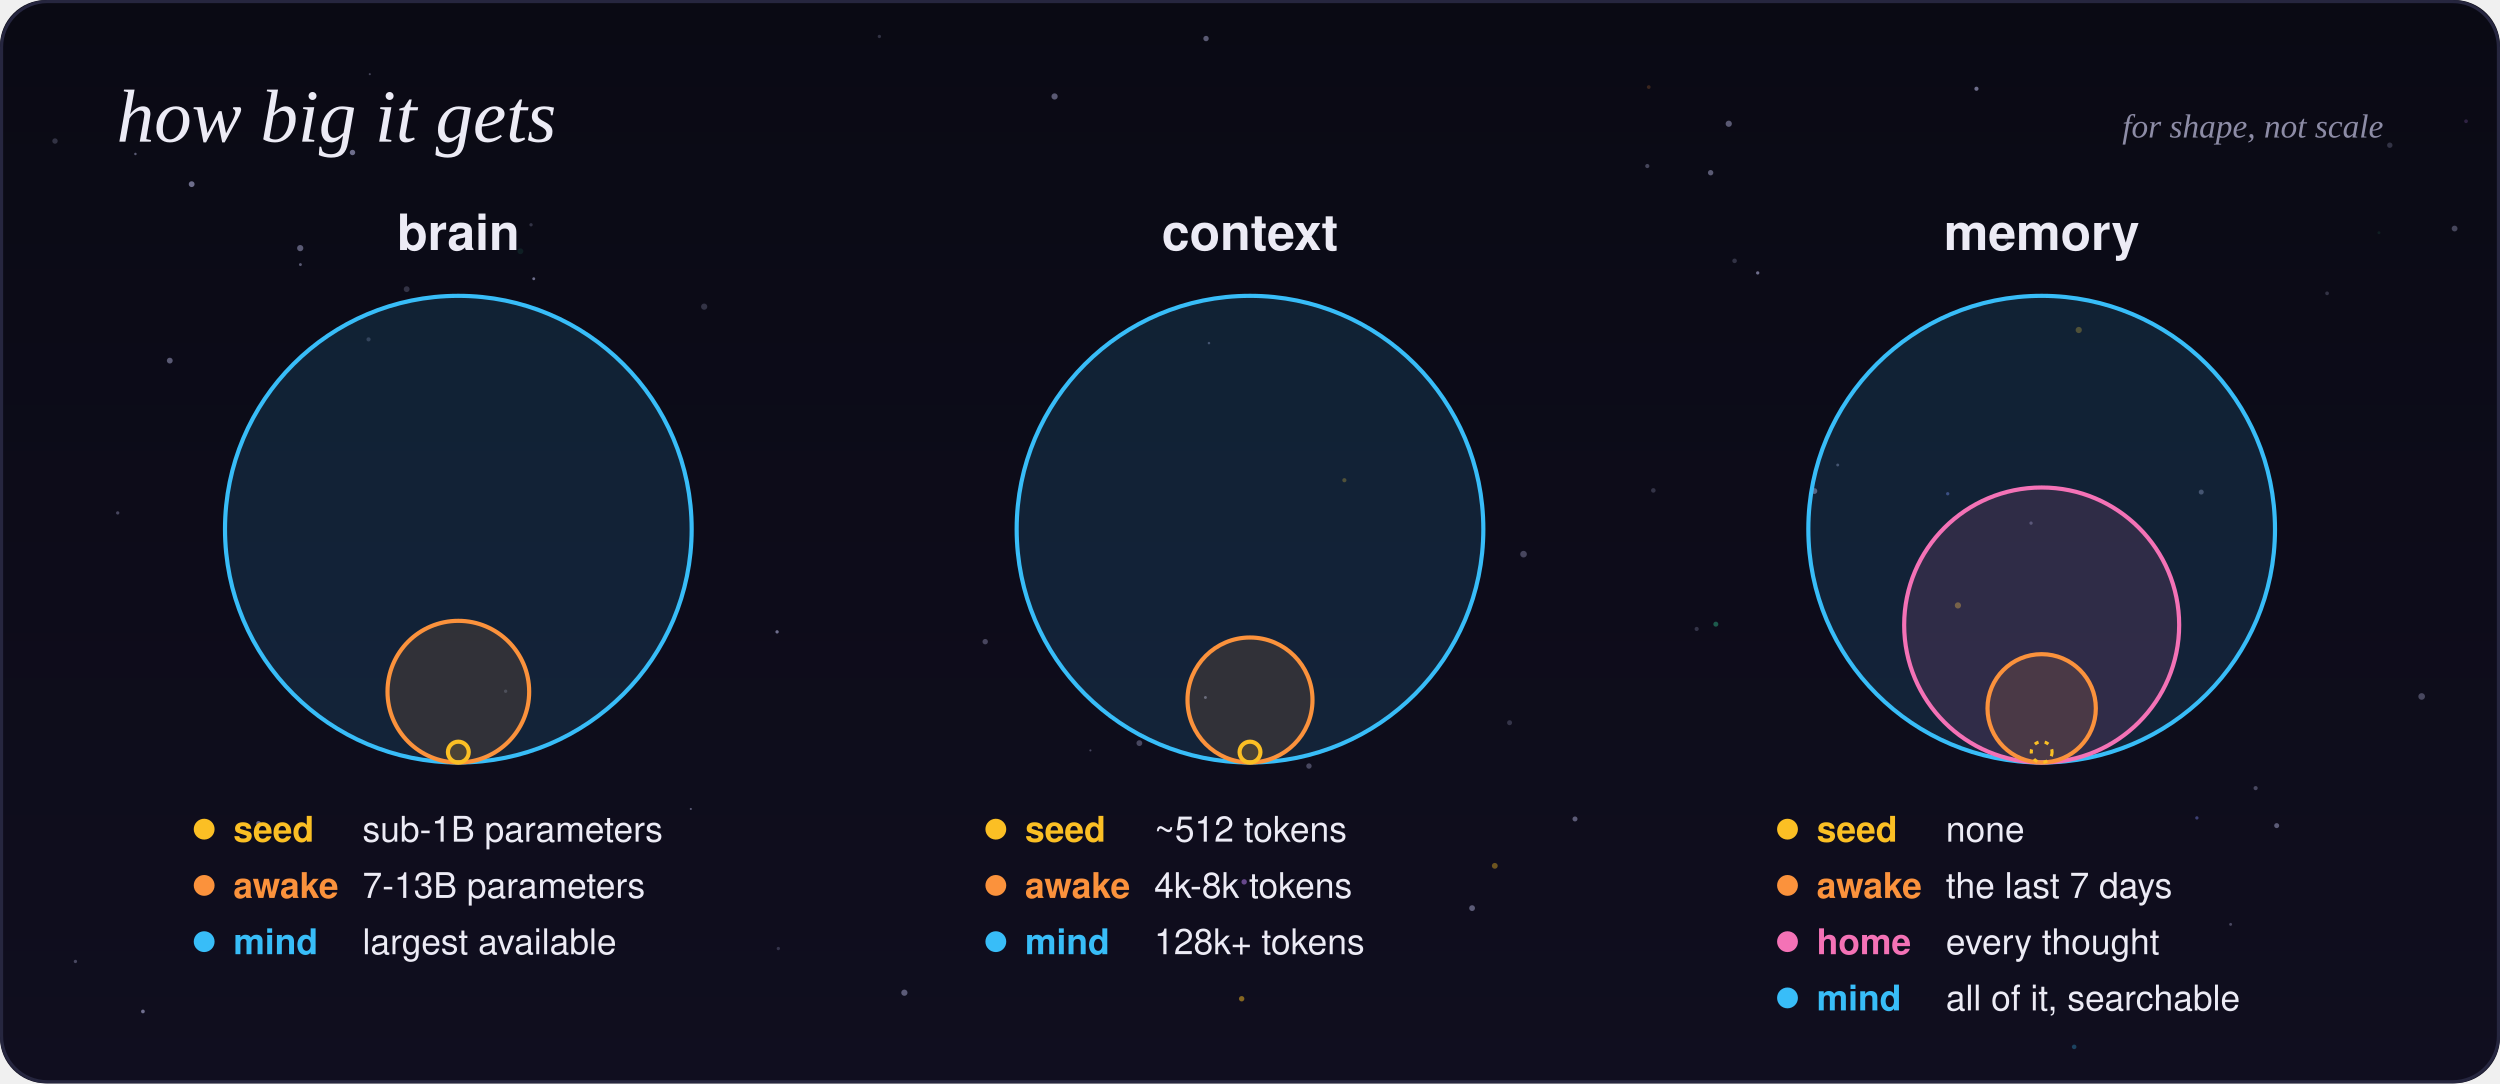
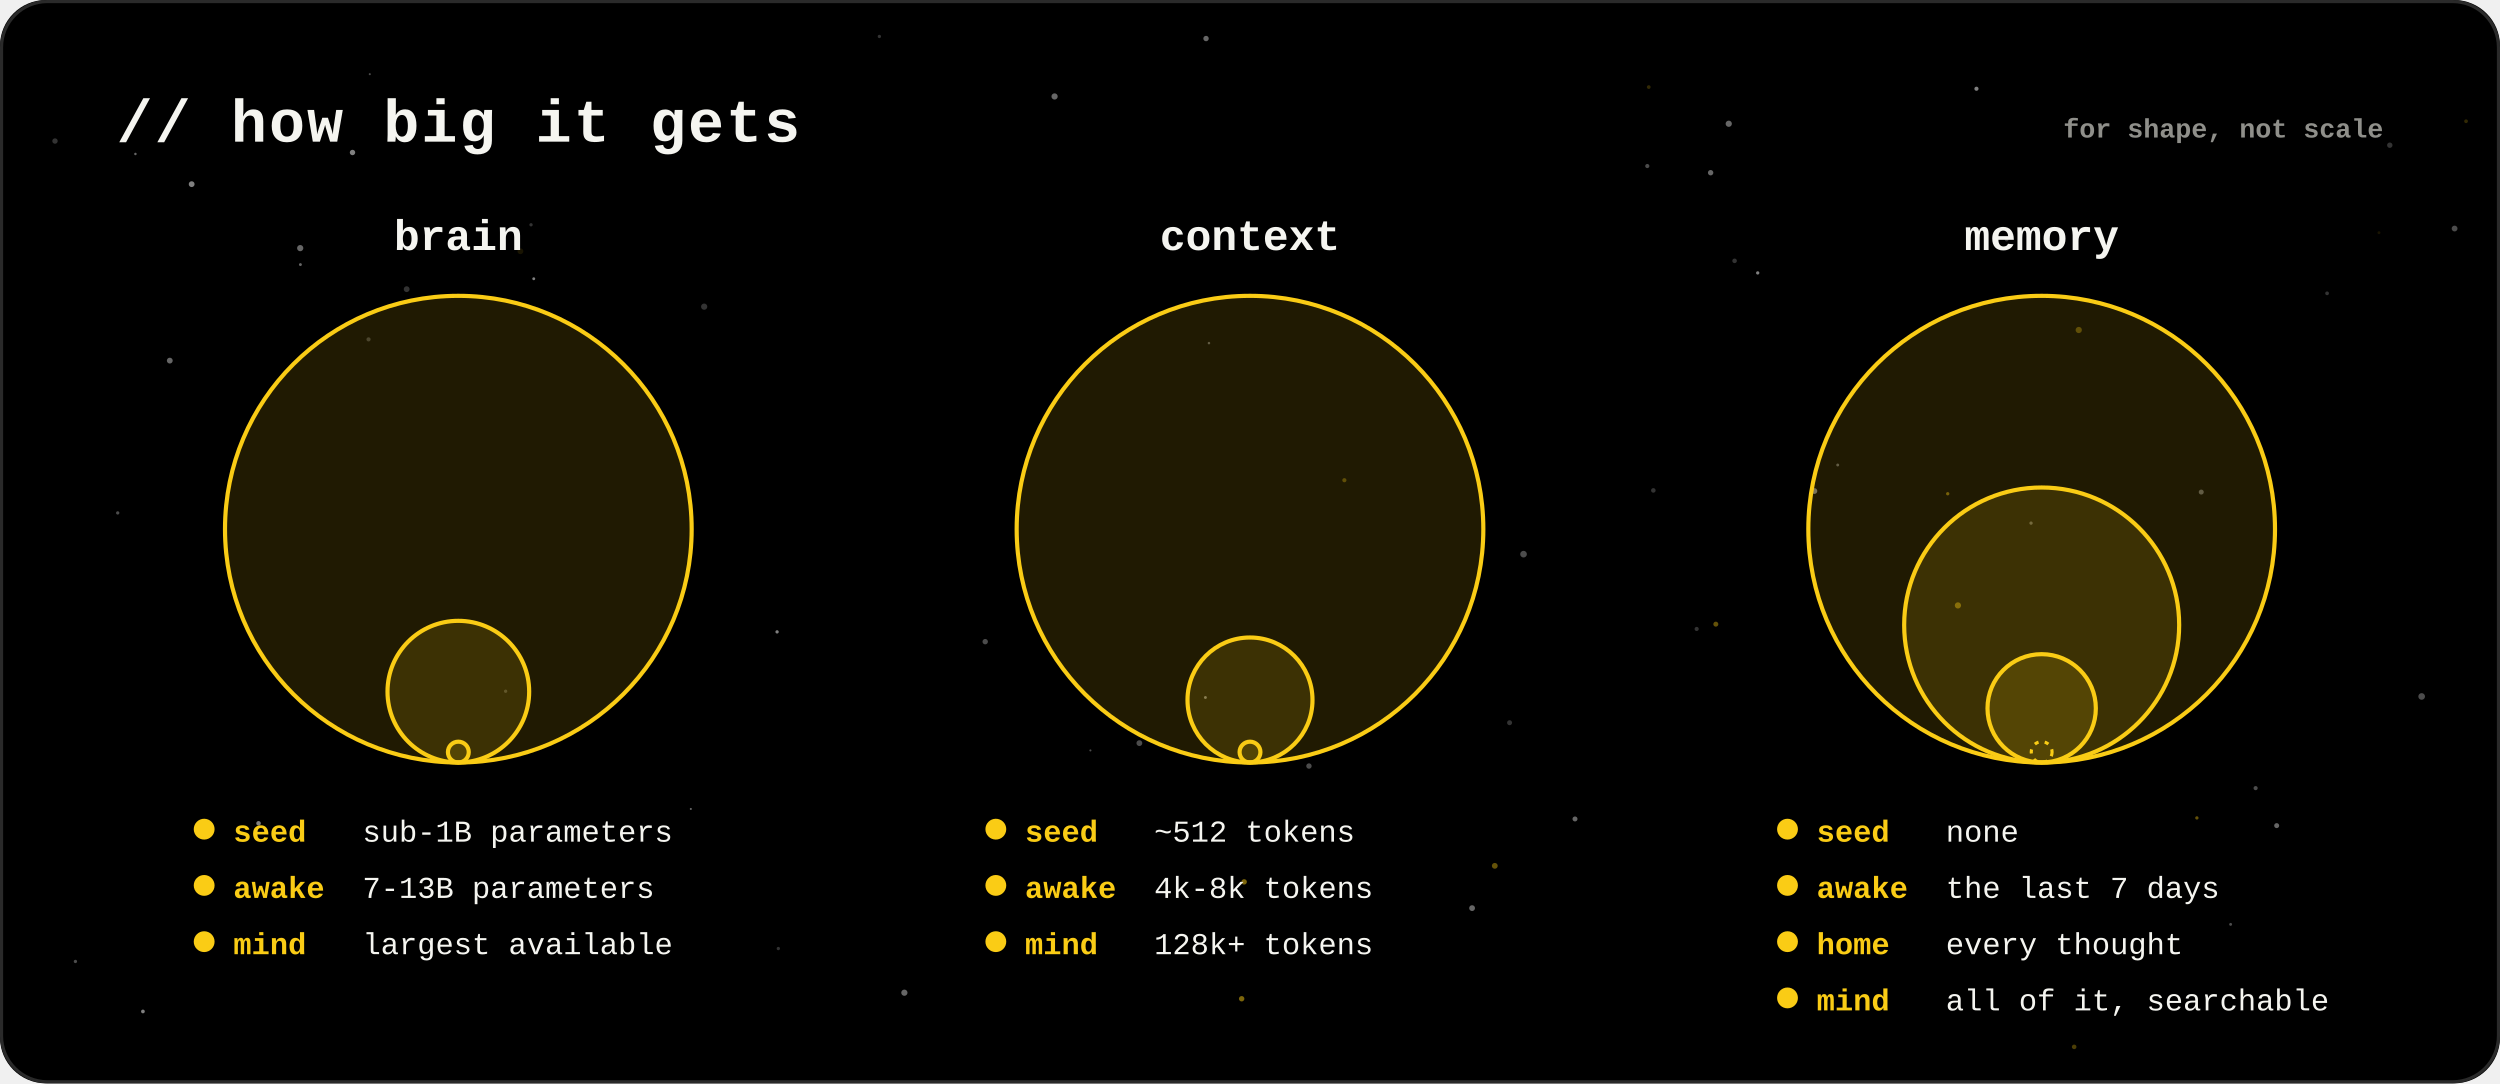
<svg xmlns="http://www.w3.org/2000/svg" viewBox="0 0 1200 520" width="1200" height="520" role="img" aria-label="how big it gets. brain: sub-1B parameters at seed, 7-13B at awake, largest available at mind. context: about 512 tokens, then 4k-8k, then 128k+. memory: none, then the last 7 days, then every thought, then all of it searchable.">
  <defs>
    <linearGradient id="bg" x1="0" y1="0" x2="0" y2="1">
-       <stop offset="0" stop-color="#0a0a14" />
-       <stop offset="1" stop-color="#100e1f" />
+       <stop offset="0" stop-color="#000000" />
+       <stop offset="1" stop-color="#000000" />
    </linearGradient>
    <linearGradient id="spec" gradientUnits="userSpaceOnUse" x1="60" y1="0" x2="1140" y2="0">
-       <stop offset="0" stop-color="#fbbf24" />
-       <stop offset="0.2" stop-color="#fb923c" />
-       <stop offset="0.3" stop-color="#f472b6" />
-       <stop offset="0.5" stop-color="#c084fc" />
-       <stop offset="0.7" stop-color="#818cf8" />
-       <stop offset="0.8" stop-color="#38bdf8" />
-       <stop offset="1" stop-color="#34d399" />
+       <stop offset="0" stop-color="#facc15" />
+       <stop offset="0.2" stop-color="#facc15" />
+       <stop offset="0.3" stop-color="#facc15" />
+       <stop offset="0.5" stop-color="#facc15" />
+       <stop offset="0.7" stop-color="#facc15" />
+       <stop offset="0.8" stop-color="#facc15" />
+       <stop offset="1" stop-color="#facc15" />
    </linearGradient>
    <filter id="glow" x="-50%" y="-50%" width="200%" height="200%">
      <feGaussianBlur stdDeviation="5" result="b" />
      <feMerge>
        <feMergeNode in="b" />
        <feMergeNode in="SourceGraphic" />
      </feMerge>
    </filter>
    <marker id="arr" viewBox="0 0 10 10" refX="8" refY="5" markerWidth="7" markerHeight="7" orient="auto-start-reverse">
-       <path d="M0 0L10 5L0 10z" fill="#8d8ca6" />
+       <path d="M0 0L10 5L0 10z" fill="#8f8f8a" />
    </marker>
  </defs>
  <rect width="1200" height="520" rx="22" fill="url(#bg)" />
-   <circle cx="26.4" cy="67.7" r="1.3" fill="#cfd0ff" opacity="0.2" />
-   <circle cx="144.2" cy="127" r="0.7" fill="#cfd0ff" opacity="0.4" />
-   <circle cx="790.7" cy="79.7" r="1" fill="#cfd0ff" opacity="0.3" />
-   <circle cx="1183.7" cy="58.2" r="0.9" fill="#c084fc" opacity="0.2" />
-   <circle cx="472.9" cy="308" r="1.3" fill="#cfd0ff" opacity="0.3" />
-   <circle cx="791.4" cy="41.8" r="0.9" fill="#fb923c" opacity="0.2" />
-   <circle cx="995.6" cy="502.5" r="1.1" fill="#38bdf8" opacity="0.3" />
-   <circle cx="963.2" cy="115" r="0.9" fill="#cfd0ff" opacity="0.2" />
-   <circle cx="974.9" cy="251.1" r="0.8" fill="#cfd0ff" opacity="0.3" />
-   <circle cx="578.6" cy="334.8" r="0.7" fill="#cfd0ff" opacity="0.4" />
-   <circle cx="124.1" cy="395.2" r="1.1" fill="#cfd0ff" opacity="0.5" />
-   <circle cx="997.8" cy="158.4" r="1.5" fill="#fbbf24" opacity="0.3" />
-   <circle cx="829.8" cy="59.4" r="1.5" fill="#cfd0ff" opacity="0.4" />
-   <circle cx="1178.2" cy="109.7" r="1.4" fill="#cfd0ff" opacity="0.3" />
-   <circle cx="939.8" cy="290.6" r="1.5" fill="#fbbf24" opacity="0.4" />
-   <circle cx="1141.9" cy="111.7" r="0.7" fill="#34d399" opacity="0.1" />
-   <circle cx="731.3" cy="266" r="1.6" fill="#cfd0ff" opacity="0.3" />
-   <circle cx="706.6" cy="435.9" r="1.4" fill="#cfd0ff" opacity="0.4" />
-   <circle cx="597.2" cy="423.3" r="1.3" fill="#c084fc" opacity="0.5" />
-   <circle cx="422.1" cy="17.5" r="0.8" fill="#cfd0ff" opacity="0.2" />
-   <circle cx="65" cy="73.9" r="0.6" fill="#cfd0ff" opacity="0.4" />
-   <circle cx="254.9" cy="107.9" r="0.8" fill="#cfd0ff" opacity="0.2" />
-   <circle cx="546.9" cy="356.7" r="1.4" fill="#cfd0ff" opacity="0.3" />
-   <circle cx="628.3" cy="367.7" r="1.3" fill="#cfd0ff" opacity="0.3" />
-   <circle cx="169.2" cy="73.2" r="1.3" fill="#cfd0ff" opacity="0.5" />
-   <circle cx="823.6" cy="299.6" r="1.2" fill="#34d399" opacity="0.4" />
-   <circle cx="256.2" cy="133.8" r="0.7" fill="#cfd0ff" opacity="0.5" />
-   <circle cx="373" cy="303.3" r="0.8" fill="#cfd0ff" opacity="0.5" />
-   <circle cx="56.5" cy="246.2" r="0.8" fill="#cfd0ff" opacity="0.3" />
-   <circle cx="523.4" cy="360.2" r="0.5" fill="#cfd0ff" opacity="0.3" />
-   <circle cx="843.7" cy="131" r="0.8" fill="#cfd0ff" opacity="0.5" />
-   <circle cx="144.1" cy="119.1" r="1.5" fill="#cfd0ff" opacity="0.4" />
-   <circle cx="1056.6" cy="236.2" r="1.2" fill="#cfd0ff" opacity="0.3" />
-   <circle cx="92" cy="88.4" r="1.4" fill="#cfd0ff" opacity="0.5" />
-   <circle cx="338" cy="147.2" r="1.5" fill="#cfd0ff" opacity="0.2" />
-   <circle cx="373.6" cy="455.3" r="0.8" fill="#cfd0ff" opacity="0.2" />
-   <circle cx="756" cy="393.1" r="1.2" fill="#cfd0ff" opacity="0.4" />
-   <circle cx="36.2" cy="461.5" r="0.8" fill="#cfd0ff" opacity="0.3" />
-   <circle cx="1117" cy="140.8" r="0.9" fill="#cfd0ff" opacity="0.2" />
-   <circle cx="1054.5" cy="392.6" r="0.8" fill="#818cf8" opacity="0.4" />
-   <circle cx="68.6" cy="485.5" r="0.9" fill="#cfd0ff" opacity="0.5" />
-   <circle cx="948.7" cy="42.6" r="1" fill="#cfd0ff" opacity="0.5" />
-   <circle cx="177.5" cy="35.6" r="0.5" fill="#cfd0ff" opacity="0.3" />
-   <circle cx="645.3" cy="230.5" r="1" fill="#fbbf24" opacity="0.3" />
-   <circle cx="331.6" cy="388.3" r="0.5" fill="#cfd0ff" opacity="0.4" />
-   <circle cx="1162.4" cy="334.3" r="1.6" fill="#cfd0ff" opacity="0.3" />
-   <circle cx="434.1" cy="476.5" r="1.5" fill="#cfd0ff" opacity="0.4" />
-   <circle cx="249.8" cy="120.6" r="1.4" fill="#34d399" opacity="0.1" />
-   <circle cx="870.9" cy="235.7" r="1.4" fill="#cfd0ff" opacity="0.4" />
-   <circle cx="1082.7" cy="378.3" r="1" fill="#cfd0ff" opacity="0.3" />
-   <circle cx="934.9" cy="237" r="0.8" fill="#818cf8" opacity="0.4" />
-   <circle cx="242.7" cy="331.8" r="0.8" fill="#cfd0ff" opacity="0.2" />
-   <circle cx="1092.8" cy="396.3" r="1.2" fill="#cfd0ff" opacity="0.4" />
-   <circle cx="506.2" cy="46.3" r="1.5" fill="#cfd0ff" opacity="0.4" />
-   <circle cx="1147.1" cy="69.7" r="1.3" fill="#cfd0ff" opacity="0.2" />
-   <circle cx="793.6" cy="235.4" r="1.1" fill="#cfd0ff" opacity="0.2" />
-   <circle cx="1070.7" cy="443.7" r="0.7" fill="#cfd0ff" opacity="0.3" />
-   <circle cx="195.2" cy="138.8" r="1.4" fill="#cfd0ff" opacity="0.2" />
-   <circle cx="81.5" cy="173.1" r="1.4" fill="#cfd0ff" opacity="0.4" />
-   <circle cx="832.6" cy="125.2" r="1.1" fill="#cfd0ff" opacity="0.2" />
-   <circle cx="176.9" cy="162.9" r="1" fill="#cfd0ff" opacity="0.2" />
-   <circle cx="724.6" cy="346.9" r="1.2" fill="#cfd0ff" opacity="0.2" />
-   <circle cx="821.1" cy="82.9" r="1.3" fill="#cfd0ff" opacity="0.4" />
-   <circle cx="882.1" cy="223.2" r="0.7" fill="#cfd0ff" opacity="0.3" />
-   <circle cx="814.4" cy="301.9" r="1" fill="#cfd0ff" opacity="0.2" />
-   <circle cx="578.9" cy="18.5" r="1.3" fill="#cfd0ff" opacity="0.4" />
-   <circle cx="580.3" cy="164.7" r="0.6" fill="#cfd0ff" opacity="0.3" />
-   <circle cx="596" cy="479.4" r="1.3" fill="#fbbf24" opacity="0.5" />
-   <circle cx="717.5" cy="415.6" r="1.4" fill="#fbbf24" opacity="0.4" />
-   <rect x="0.75" y="0.75" width="1198.5" height="518.5" rx="22" fill="none" stroke="#26263f" stroke-width="1.5" />
-   <text x="56" y="68" font-family="Georgia,'Times New Roman',serif" font-size="36" fill="#ecebf5" font-style="italic">how big it gets</text>
-   <text x="1144" y="66" font-family="Georgia,'Times New Roman',serif" font-size="16" fill="#8d8ca6" font-style="italic" text-anchor="end">for shape, not scale</text>
-   <text x="220" y="120" font-family="'Segoe UI',system-ui,-apple-system,Helvetica,Arial,sans-serif" font-size="24" fill="#ecebf5" text-anchor="middle" font-weight="600">brain</text>
-   <circle cx="220" cy="254" r="112" fill="#38bdf8" fill-opacity="0.13" stroke="#38bdf8" stroke-width="2" />
-   <circle cx="220" cy="332" r="34" fill="#fb923c" fill-opacity="0.13" stroke="#fb923c" stroke-width="2" />
-   <circle cx="220" cy="361" r="5" fill="#fbbf24" fill-opacity="0.13" stroke="#fbbf24" stroke-width="2" />
-   <circle cx="98" cy="398" r="5" fill="#fbbf24" />
-   <text x="112" y="404" font-family="'Segoe UI',system-ui,-apple-system,Helvetica,Arial,sans-serif" font-size="17" fill="#fbbf24" font-weight="600">seed</text>
-   <text x="174" y="404" font-family="'Segoe UI',system-ui,-apple-system,Helvetica,Arial,sans-serif" font-size="17" fill="#ecebf5">sub-1B parameters</text>
-   <circle cx="98" cy="425" r="5" fill="#fb923c" />
-   <text x="112" y="431" font-family="'Segoe UI',system-ui,-apple-system,Helvetica,Arial,sans-serif" font-size="17" fill="#fb923c" font-weight="600">awake</text>
-   <text x="174" y="431" font-family="'Segoe UI',system-ui,-apple-system,Helvetica,Arial,sans-serif" font-size="17" fill="#ecebf5">7-13B parameters</text>
-   <circle cx="98" cy="452" r="5" fill="#38bdf8" />
-   <text x="112" y="458" font-family="'Segoe UI',system-ui,-apple-system,Helvetica,Arial,sans-serif" font-size="17" fill="#38bdf8" font-weight="600">mind</text>
-   <text x="174" y="458" font-family="'Segoe UI',system-ui,-apple-system,Helvetica,Arial,sans-serif" font-size="17" fill="#ecebf5">largest available</text>
-   <text x="600" y="120" font-family="'Segoe UI',system-ui,-apple-system,Helvetica,Arial,sans-serif" font-size="24" fill="#ecebf5" text-anchor="middle" font-weight="600">context</text>
-   <circle cx="600" cy="254" r="112" fill="#38bdf8" fill-opacity="0.13" stroke="#38bdf8" stroke-width="2" />
-   <circle cx="600" cy="336" r="30" fill="#fb923c" fill-opacity="0.13" stroke="#fb923c" stroke-width="2" />
-   <circle cx="600" cy="361" r="5" fill="#fbbf24" fill-opacity="0.13" stroke="#fbbf24" stroke-width="2" />
-   <circle cx="478" cy="398" r="5" fill="#fbbf24" />
-   <text x="492" y="404" font-family="'Segoe UI',system-ui,-apple-system,Helvetica,Arial,sans-serif" font-size="17" fill="#fbbf24" font-weight="600">seed</text>
-   <text x="554" y="404" font-family="'Segoe UI',system-ui,-apple-system,Helvetica,Arial,sans-serif" font-size="17" fill="#ecebf5">~512 tokens</text>
-   <circle cx="478" cy="425" r="5" fill="#fb923c" />
-   <text x="492" y="431" font-family="'Segoe UI',system-ui,-apple-system,Helvetica,Arial,sans-serif" font-size="17" fill="#fb923c" font-weight="600">awake</text>
-   <text x="554" y="431" font-family="'Segoe UI',system-ui,-apple-system,Helvetica,Arial,sans-serif" font-size="17" fill="#ecebf5">4k-8k tokens</text>
-   <circle cx="478" cy="452" r="5" fill="#38bdf8" />
-   <text x="492" y="458" font-family="'Segoe UI',system-ui,-apple-system,Helvetica,Arial,sans-serif" font-size="17" fill="#38bdf8" font-weight="600">mind</text>
-   <text x="554" y="458" font-family="'Segoe UI',system-ui,-apple-system,Helvetica,Arial,sans-serif" font-size="17" fill="#ecebf5">128k+ tokens</text>
-   <text x="980" y="120" font-family="'Segoe UI',system-ui,-apple-system,Helvetica,Arial,sans-serif" font-size="24" fill="#ecebf5" text-anchor="middle" font-weight="600">memory</text>
-   <circle cx="980" cy="254" r="112" fill="#38bdf8" fill-opacity="0.13" stroke="#38bdf8" stroke-width="2" />
-   <circle cx="980" cy="300" r="66" fill="#f472b6" fill-opacity="0.13" stroke="#f472b6" stroke-width="2" />
-   <circle cx="980" cy="340" r="26" fill="#fb923c" fill-opacity="0.13" stroke="#fb923c" stroke-width="2" />
-   <circle cx="980" cy="361" r="5" fill="none" stroke="#fbbf24" stroke-dasharray="2 3" stroke-width="1.5" />
-   <circle cx="858" cy="398" r="5" fill="#fbbf24" />
-   <text x="872" y="404" font-family="'Segoe UI',system-ui,-apple-system,Helvetica,Arial,sans-serif" font-size="17" fill="#fbbf24" font-weight="600">seed</text>
-   <text x="934" y="404" font-family="'Segoe UI',system-ui,-apple-system,Helvetica,Arial,sans-serif" font-size="17" fill="#ecebf5">none</text>
-   <circle cx="858" cy="425" r="5" fill="#fb923c" />
-   <text x="872" y="431" font-family="'Segoe UI',system-ui,-apple-system,Helvetica,Arial,sans-serif" font-size="17" fill="#fb923c" font-weight="600">awake</text>
-   <text x="934" y="431" font-family="'Segoe UI',system-ui,-apple-system,Helvetica,Arial,sans-serif" font-size="17" fill="#ecebf5">the last 7 days</text>
-   <circle cx="858" cy="452" r="5" fill="#f472b6" />
-   <text x="872" y="458" font-family="'Segoe UI',system-ui,-apple-system,Helvetica,Arial,sans-serif" font-size="17" fill="#f472b6" font-weight="600">home</text>
-   <text x="934" y="458" font-family="'Segoe UI',system-ui,-apple-system,Helvetica,Arial,sans-serif" font-size="17" fill="#ecebf5">every thought</text>
-   <circle cx="858" cy="479" r="5" fill="#38bdf8" />
-   <text x="872" y="485" font-family="'Segoe UI',system-ui,-apple-system,Helvetica,Arial,sans-serif" font-size="17" fill="#38bdf8" font-weight="600">mind</text>
-   <text x="934" y="485" font-family="'Segoe UI',system-ui,-apple-system,Helvetica,Arial,sans-serif" font-size="17" fill="#ecebf5">all of it, searchable</text>
+   <circle cx="26.4" cy="67.7" r="1.3" fill="#ffffff" opacity="0.2" />
+   <circle cx="144.2" cy="127" r="0.7" fill="#ffffff" opacity="0.4" />
+   <circle cx="790.7" cy="79.7" r="1" fill="#ffffff" opacity="0.3" />
+   <circle cx="1183.7" cy="58.2" r="0.9" fill="#facc15" opacity="0.2" />
+   <circle cx="472.9" cy="308" r="1.3" fill="#ffffff" opacity="0.3" />
+   <circle cx="791.4" cy="41.8" r="0.9" fill="#facc15" opacity="0.2" />
+   <circle cx="995.6" cy="502.5" r="1.1" fill="#facc15" opacity="0.3" />
+   <circle cx="963.2" cy="115" r="0.9" fill="#ffffff" opacity="0.2" />
+   <circle cx="974.9" cy="251.1" r="0.8" fill="#ffffff" opacity="0.3" />
+   <circle cx="578.6" cy="334.8" r="0.7" fill="#ffffff" opacity="0.4" />
+   <circle cx="124.1" cy="395.2" r="1.1" fill="#ffffff" opacity="0.5" />
+   <circle cx="997.8" cy="158.4" r="1.5" fill="#facc15" opacity="0.3" />
+   <circle cx="829.8" cy="59.4" r="1.5" fill="#ffffff" opacity="0.4" />
+   <circle cx="1178.2" cy="109.7" r="1.4" fill="#ffffff" opacity="0.3" />
+   <circle cx="939.8" cy="290.6" r="1.5" fill="#facc15" opacity="0.4" />
+   <circle cx="1141.9" cy="111.7" r="0.7" fill="#facc15" opacity="0.1" />
+   <circle cx="731.3" cy="266" r="1.6" fill="#ffffff" opacity="0.3" />
+   <circle cx="706.6" cy="435.9" r="1.4" fill="#ffffff" opacity="0.4" />
+   <circle cx="597.2" cy="423.3" r="1.3" fill="#facc15" opacity="0.5" />
+   <circle cx="422.1" cy="17.5" r="0.8" fill="#ffffff" opacity="0.2" />
+   <circle cx="65" cy="73.9" r="0.6" fill="#ffffff" opacity="0.4" />
+   <circle cx="254.9" cy="107.9" r="0.8" fill="#ffffff" opacity="0.2" />
+   <circle cx="546.9" cy="356.7" r="1.4" fill="#ffffff" opacity="0.3" />
+   <circle cx="628.3" cy="367.7" r="1.3" fill="#ffffff" opacity="0.3" />
+   <circle cx="169.2" cy="73.2" r="1.3" fill="#ffffff" opacity="0.5" />
+   <circle cx="823.6" cy="299.6" r="1.2" fill="#facc15" opacity="0.4" />
+   <circle cx="256.2" cy="133.8" r="0.7" fill="#ffffff" opacity="0.5" />
+   <circle cx="373" cy="303.3" r="0.8" fill="#ffffff" opacity="0.5" />
+   <circle cx="56.5" cy="246.2" r="0.8" fill="#ffffff" opacity="0.3" />
+   <circle cx="523.4" cy="360.2" r="0.5" fill="#ffffff" opacity="0.3" />
+   <circle cx="843.7" cy="131" r="0.8" fill="#ffffff" opacity="0.5" />
+   <circle cx="144.1" cy="119.1" r="1.5" fill="#ffffff" opacity="0.4" />
+   <circle cx="1056.6" cy="236.2" r="1.2" fill="#ffffff" opacity="0.3" />
+   <circle cx="92" cy="88.4" r="1.4" fill="#ffffff" opacity="0.5" />
+   <circle cx="338" cy="147.2" r="1.5" fill="#ffffff" opacity="0.2" />
+   <circle cx="373.6" cy="455.3" r="0.8" fill="#ffffff" opacity="0.2" />
+   <circle cx="756" cy="393.1" r="1.2" fill="#ffffff" opacity="0.4" />
+   <circle cx="36.2" cy="461.5" r="0.8" fill="#ffffff" opacity="0.3" />
+   <circle cx="1117" cy="140.8" r="0.9" fill="#ffffff" opacity="0.2" />
+   <circle cx="1054.5" cy="392.6" r="0.8" fill="#facc15" opacity="0.4" />
+   <circle cx="68.6" cy="485.5" r="0.9" fill="#ffffff" opacity="0.5" />
+   <circle cx="948.7" cy="42.6" r="1" fill="#ffffff" opacity="0.5" />
+   <circle cx="177.5" cy="35.6" r="0.5" fill="#ffffff" opacity="0.3" />
+   <circle cx="645.3" cy="230.5" r="1" fill="#facc15" opacity="0.3" />
+   <circle cx="331.6" cy="388.3" r="0.5" fill="#ffffff" opacity="0.4" />
+   <circle cx="1162.4" cy="334.3" r="1.6" fill="#ffffff" opacity="0.3" />
+   <circle cx="434.1" cy="476.5" r="1.5" fill="#ffffff" opacity="0.4" />
+   <circle cx="249.8" cy="120.6" r="1.4" fill="#facc15" opacity="0.1" />
+   <circle cx="870.9" cy="235.7" r="1.4" fill="#ffffff" opacity="0.4" />
+   <circle cx="1082.7" cy="378.3" r="1" fill="#ffffff" opacity="0.3" />
+   <circle cx="934.9" cy="237" r="0.8" fill="#facc15" opacity="0.4" />
+   <circle cx="242.7" cy="331.8" r="0.8" fill="#ffffff" opacity="0.2" />
+   <circle cx="1092.8" cy="396.3" r="1.2" fill="#ffffff" opacity="0.4" />
+   <circle cx="506.2" cy="46.3" r="1.5" fill="#ffffff" opacity="0.4" />
+   <circle cx="1147.1" cy="69.7" r="1.3" fill="#ffffff" opacity="0.2" />
+   <circle cx="793.6" cy="235.4" r="1.1" fill="#ffffff" opacity="0.2" />
+   <circle cx="1070.7" cy="443.7" r="0.7" fill="#ffffff" opacity="0.3" />
+   <circle cx="195.2" cy="138.8" r="1.4" fill="#ffffff" opacity="0.2" />
+   <circle cx="81.5" cy="173.1" r="1.4" fill="#ffffff" opacity="0.4" />
+   <circle cx="832.6" cy="125.2" r="1.1" fill="#ffffff" opacity="0.2" />
+   <circle cx="176.9" cy="162.9" r="1" fill="#ffffff" opacity="0.2" />
+   <circle cx="724.6" cy="346.9" r="1.2" fill="#ffffff" opacity="0.2" />
+   <circle cx="821.1" cy="82.9" r="1.3" fill="#ffffff" opacity="0.4" />
+   <circle cx="882.1" cy="223.2" r="0.7" fill="#ffffff" opacity="0.3" />
+   <circle cx="814.4" cy="301.9" r="1" fill="#ffffff" opacity="0.2" />
+   <circle cx="578.9" cy="18.5" r="1.3" fill="#ffffff" opacity="0.4" />
+   <circle cx="580.3" cy="164.7" r="0.6" fill="#ffffff" opacity="0.3" />
+   <circle cx="596" cy="479.4" r="1.3" fill="#facc15" opacity="0.5" />
+   <circle cx="717.5" cy="415.6" r="1.4" fill="#facc15" opacity="0.4" />
+   <rect x="0.75" y="0.75" width="1198.5" height="518.5" rx="22" fill="none" stroke="#2a2a2a" stroke-width="1.5" />
+   <text x="56" y="68" font-family="Consolas,'SF Mono',SFMono-Regular,Menlo,'Liberation Mono','Courier New',monospace" font-size="28.8" fill="#f5f5f0" font-weight="700" letter-spacing="1">// how big it gets</text>
+   <text x="1144" y="66" font-family="Consolas,'SF Mono',SFMono-Regular,Menlo,'Liberation Mono','Courier New',monospace" font-size="12.8" fill="#8f8f8a" text-anchor="end" font-weight="700">for shape, not scale</text>
+   <text x="220" y="120" font-family="Consolas,'SF Mono',SFMono-Regular,Menlo,'Liberation Mono','Courier New',monospace" font-size="20.6" fill="#f5f5f0" text-anchor="middle" font-weight="600">brain</text>
+   <circle cx="220" cy="254" r="112" fill="#facc15" fill-opacity="0.13" stroke="#facc15" stroke-width="2" />
+   <circle cx="220" cy="332" r="34" fill="#facc15" fill-opacity="0.13" stroke="#facc15" stroke-width="2" />
+   <circle cx="220" cy="361" r="5" fill="#facc15" fill-opacity="0.13" stroke="#facc15" stroke-width="2" />
+   <circle cx="98" cy="398" r="5" fill="#facc15" />
+   <text x="112" y="404" font-family="Consolas,'SF Mono',SFMono-Regular,Menlo,'Liberation Mono','Courier New',monospace" font-size="14.6" fill="#facc15" font-weight="600">seed</text>
+   <text x="174" y="404" font-family="Consolas,'SF Mono',SFMono-Regular,Menlo,'Liberation Mono','Courier New',monospace" font-size="14.6" fill="#f5f5f0">sub-1B parameters</text>
+   <circle cx="98" cy="425" r="5" fill="#facc15" />
+   <text x="112" y="431" font-family="Consolas,'SF Mono',SFMono-Regular,Menlo,'Liberation Mono','Courier New',monospace" font-size="14.6" fill="#facc15" font-weight="600">awake</text>
+   <text x="174" y="431" font-family="Consolas,'SF Mono',SFMono-Regular,Menlo,'Liberation Mono','Courier New',monospace" font-size="14.6" fill="#f5f5f0">7-13B parameters</text>
+   <circle cx="98" cy="452" r="5" fill="#facc15" />
+   <text x="112" y="458" font-family="Consolas,'SF Mono',SFMono-Regular,Menlo,'Liberation Mono','Courier New',monospace" font-size="14.6" fill="#facc15" font-weight="600">mind</text>
+   <text x="174" y="458" font-family="Consolas,'SF Mono',SFMono-Regular,Menlo,'Liberation Mono','Courier New',monospace" font-size="14.6" fill="#f5f5f0">largest available</text>
+   <text x="600" y="120" font-family="Consolas,'SF Mono',SFMono-Regular,Menlo,'Liberation Mono','Courier New',monospace" font-size="20.6" fill="#f5f5f0" text-anchor="middle" font-weight="600">context</text>
+   <circle cx="600" cy="254" r="112" fill="#facc15" fill-opacity="0.13" stroke="#facc15" stroke-width="2" />
+   <circle cx="600" cy="336" r="30" fill="#facc15" fill-opacity="0.13" stroke="#facc15" stroke-width="2" />
+   <circle cx="600" cy="361" r="5" fill="#facc15" fill-opacity="0.13" stroke="#facc15" stroke-width="2" />
+   <circle cx="478" cy="398" r="5" fill="#facc15" />
+   <text x="492" y="404" font-family="Consolas,'SF Mono',SFMono-Regular,Menlo,'Liberation Mono','Courier New',monospace" font-size="14.6" fill="#facc15" font-weight="600">seed</text>
+   <text x="554" y="404" font-family="Consolas,'SF Mono',SFMono-Regular,Menlo,'Liberation Mono','Courier New',monospace" font-size="14.6" fill="#f5f5f0">~512 tokens</text>
+   <circle cx="478" cy="425" r="5" fill="#facc15" />
+   <text x="492" y="431" font-family="Consolas,'SF Mono',SFMono-Regular,Menlo,'Liberation Mono','Courier New',monospace" font-size="14.6" fill="#facc15" font-weight="600">awake</text>
+   <text x="554" y="431" font-family="Consolas,'SF Mono',SFMono-Regular,Menlo,'Liberation Mono','Courier New',monospace" font-size="14.6" fill="#f5f5f0">4k-8k tokens</text>
+   <circle cx="478" cy="452" r="5" fill="#facc15" />
+   <text x="492" y="458" font-family="Consolas,'SF Mono',SFMono-Regular,Menlo,'Liberation Mono','Courier New',monospace" font-size="14.6" fill="#facc15" font-weight="600">mind</text>
+   <text x="554" y="458" font-family="Consolas,'SF Mono',SFMono-Regular,Menlo,'Liberation Mono','Courier New',monospace" font-size="14.6" fill="#f5f5f0">128k+ tokens</text>
+   <text x="980" y="120" font-family="Consolas,'SF Mono',SFMono-Regular,Menlo,'Liberation Mono','Courier New',monospace" font-size="20.6" fill="#f5f5f0" text-anchor="middle" font-weight="600">memory</text>
+   <circle cx="980" cy="254" r="112" fill="#facc15" fill-opacity="0.13" stroke="#facc15" stroke-width="2" />
+   <circle cx="980" cy="300" r="66" fill="#facc15" fill-opacity="0.13" stroke="#facc15" stroke-width="2" />
+   <circle cx="980" cy="340" r="26" fill="#facc15" fill-opacity="0.13" stroke="#facc15" stroke-width="2" />
+   <circle cx="980" cy="361" r="5" fill="none" stroke="#facc15" stroke-dasharray="2 3" stroke-width="1.5" />
+   <circle cx="858" cy="398" r="5" fill="#facc15" />
+   <text x="872" y="404" font-family="Consolas,'SF Mono',SFMono-Regular,Menlo,'Liberation Mono','Courier New',monospace" font-size="14.6" fill="#facc15" font-weight="600">seed</text>
+   <text x="934" y="404" font-family="Consolas,'SF Mono',SFMono-Regular,Menlo,'Liberation Mono','Courier New',monospace" font-size="14.6" fill="#f5f5f0">none</text>
+   <circle cx="858" cy="425" r="5" fill="#facc15" />
+   <text x="872" y="431" font-family="Consolas,'SF Mono',SFMono-Regular,Menlo,'Liberation Mono','Courier New',monospace" font-size="14.6" fill="#facc15" font-weight="600">awake</text>
+   <text x="934" y="431" font-family="Consolas,'SF Mono',SFMono-Regular,Menlo,'Liberation Mono','Courier New',monospace" font-size="14.6" fill="#f5f5f0">the last 7 days</text>
+   <circle cx="858" cy="452" r="5" fill="#facc15" />
+   <text x="872" y="458" font-family="Consolas,'SF Mono',SFMono-Regular,Menlo,'Liberation Mono','Courier New',monospace" font-size="14.6" fill="#facc15" font-weight="600">home</text>
+   <text x="934" y="458" font-family="Consolas,'SF Mono',SFMono-Regular,Menlo,'Liberation Mono','Courier New',monospace" font-size="14.6" fill="#f5f5f0">every thought</text>
+   <circle cx="858" cy="479" r="5" fill="#facc15" />
+   <text x="872" y="485" font-family="Consolas,'SF Mono',SFMono-Regular,Menlo,'Liberation Mono','Courier New',monospace" font-size="14.6" fill="#facc15" font-weight="600">mind</text>
+   <text x="934" y="485" font-family="Consolas,'SF Mono',SFMono-Regular,Menlo,'Liberation Mono','Courier New',monospace" font-size="14.6" fill="#f5f5f0">all of it, searchable</text>
</svg>
